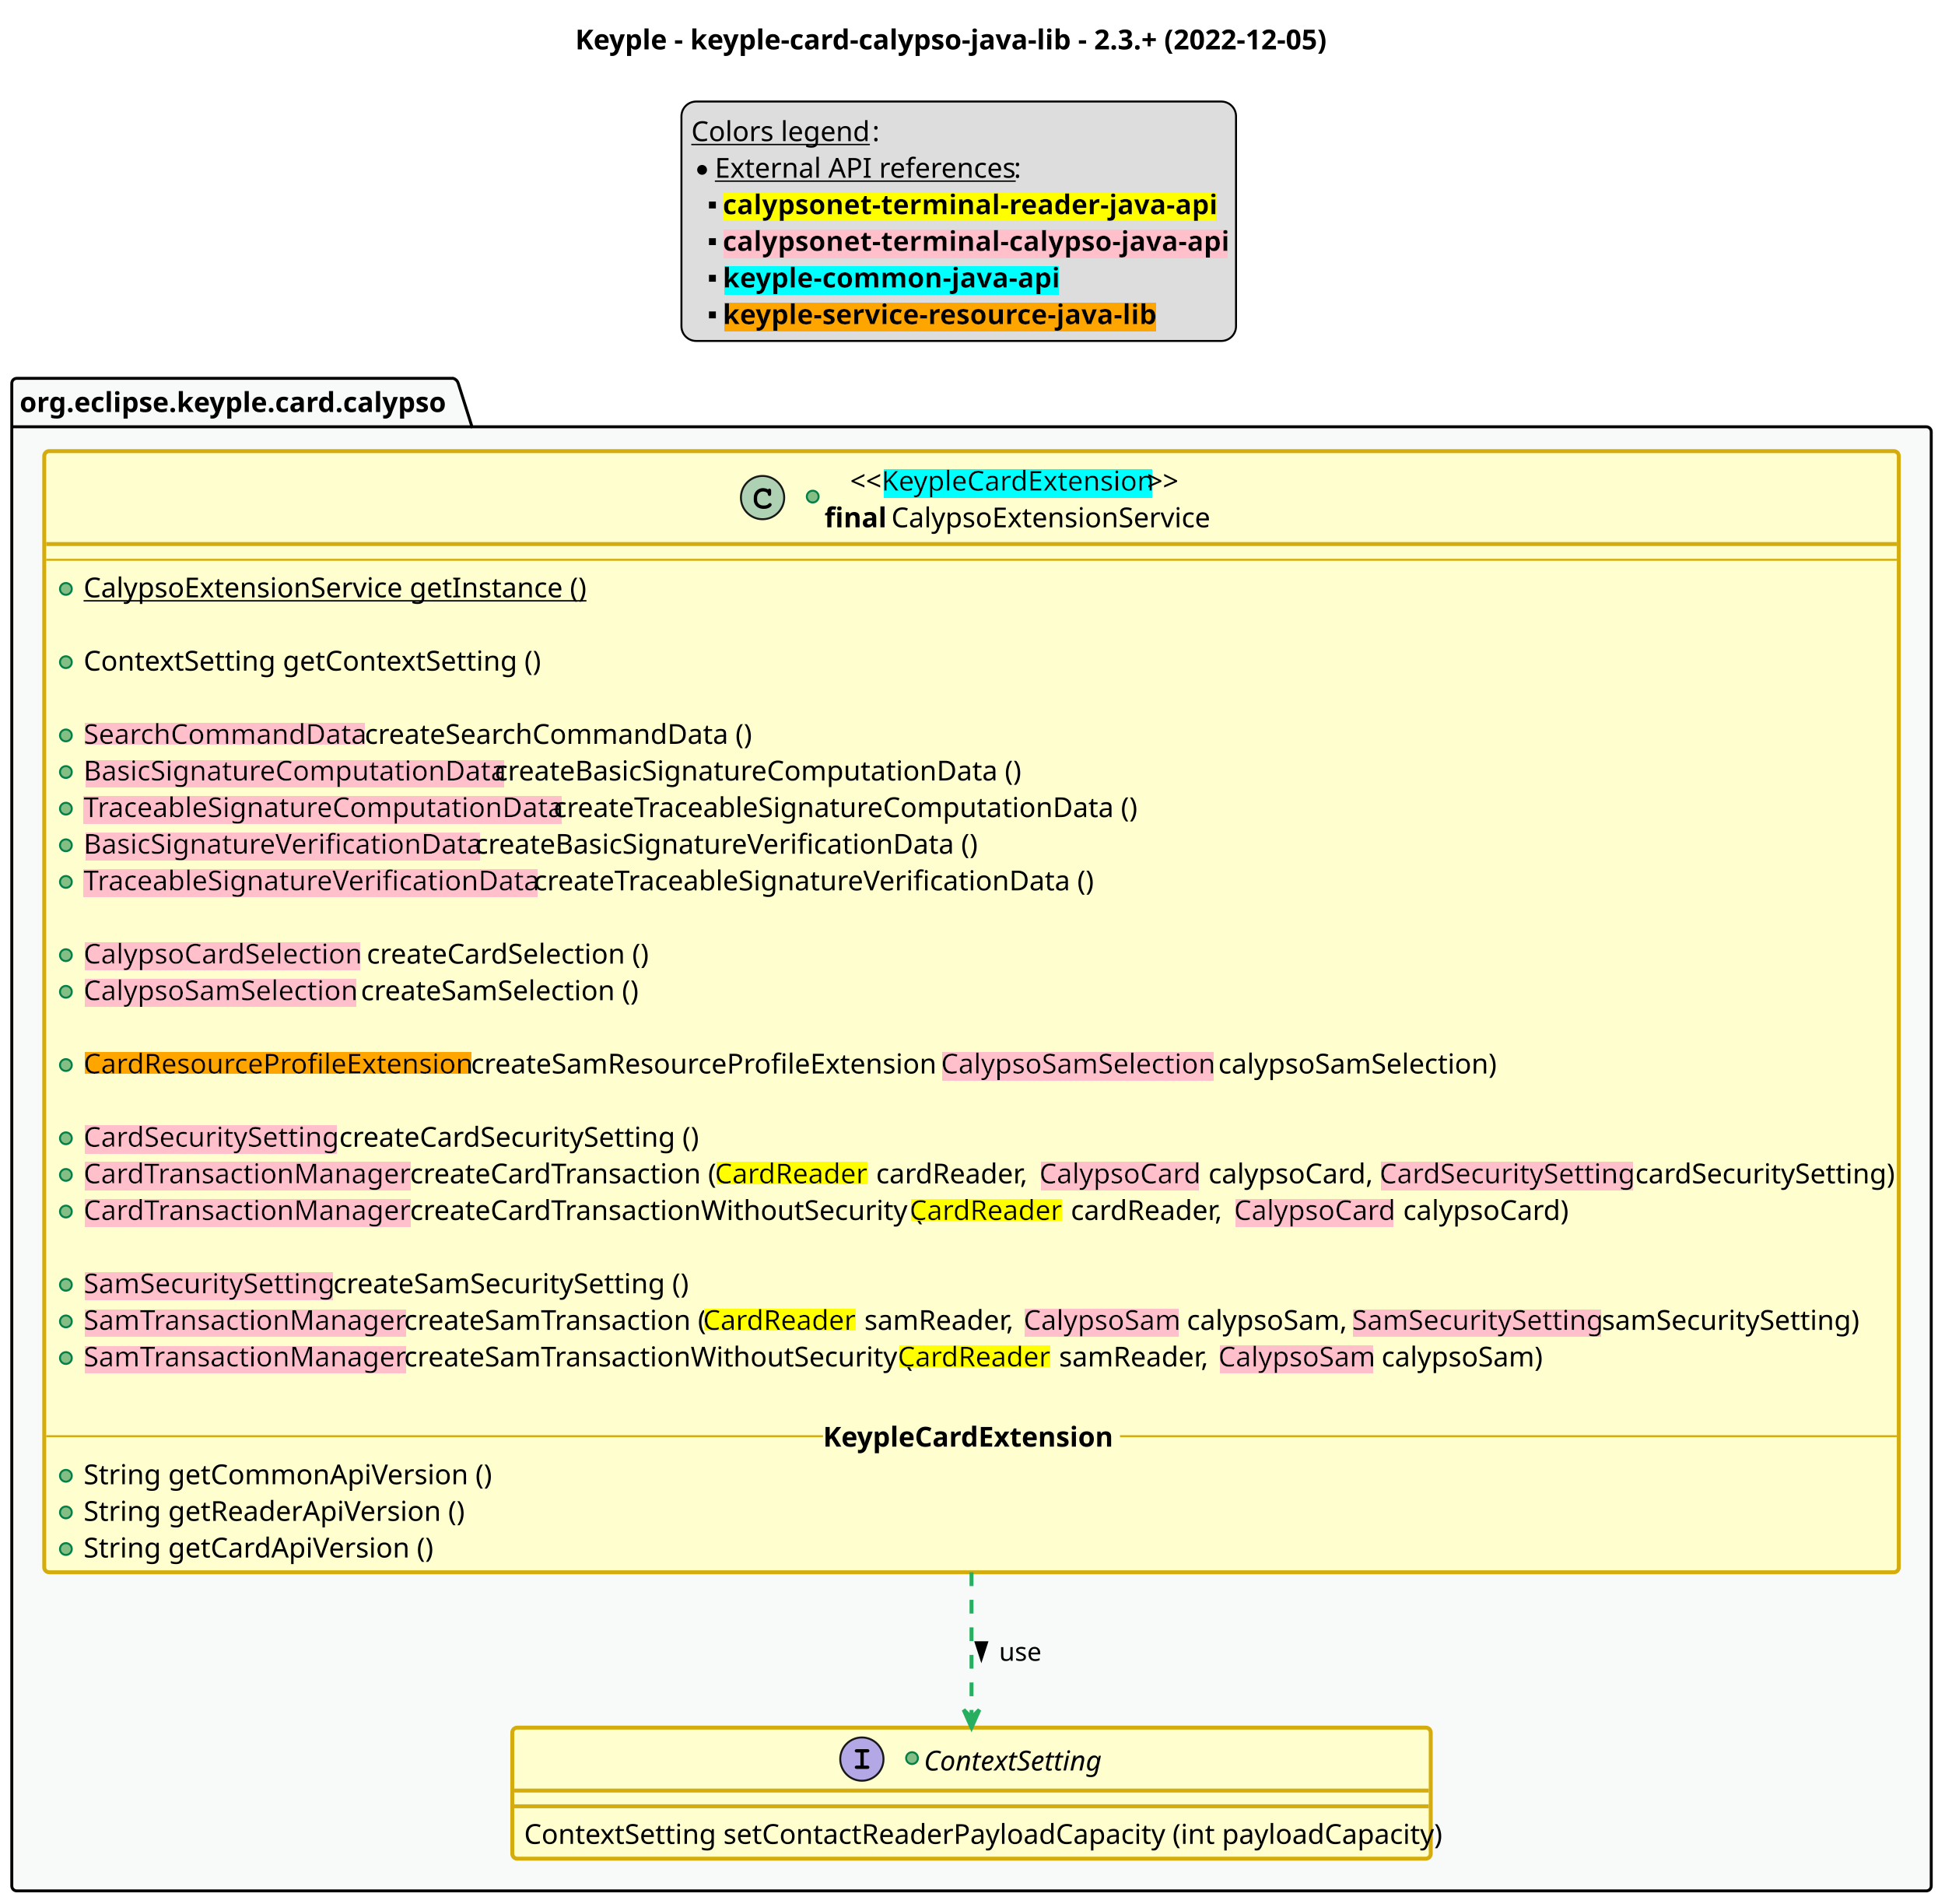
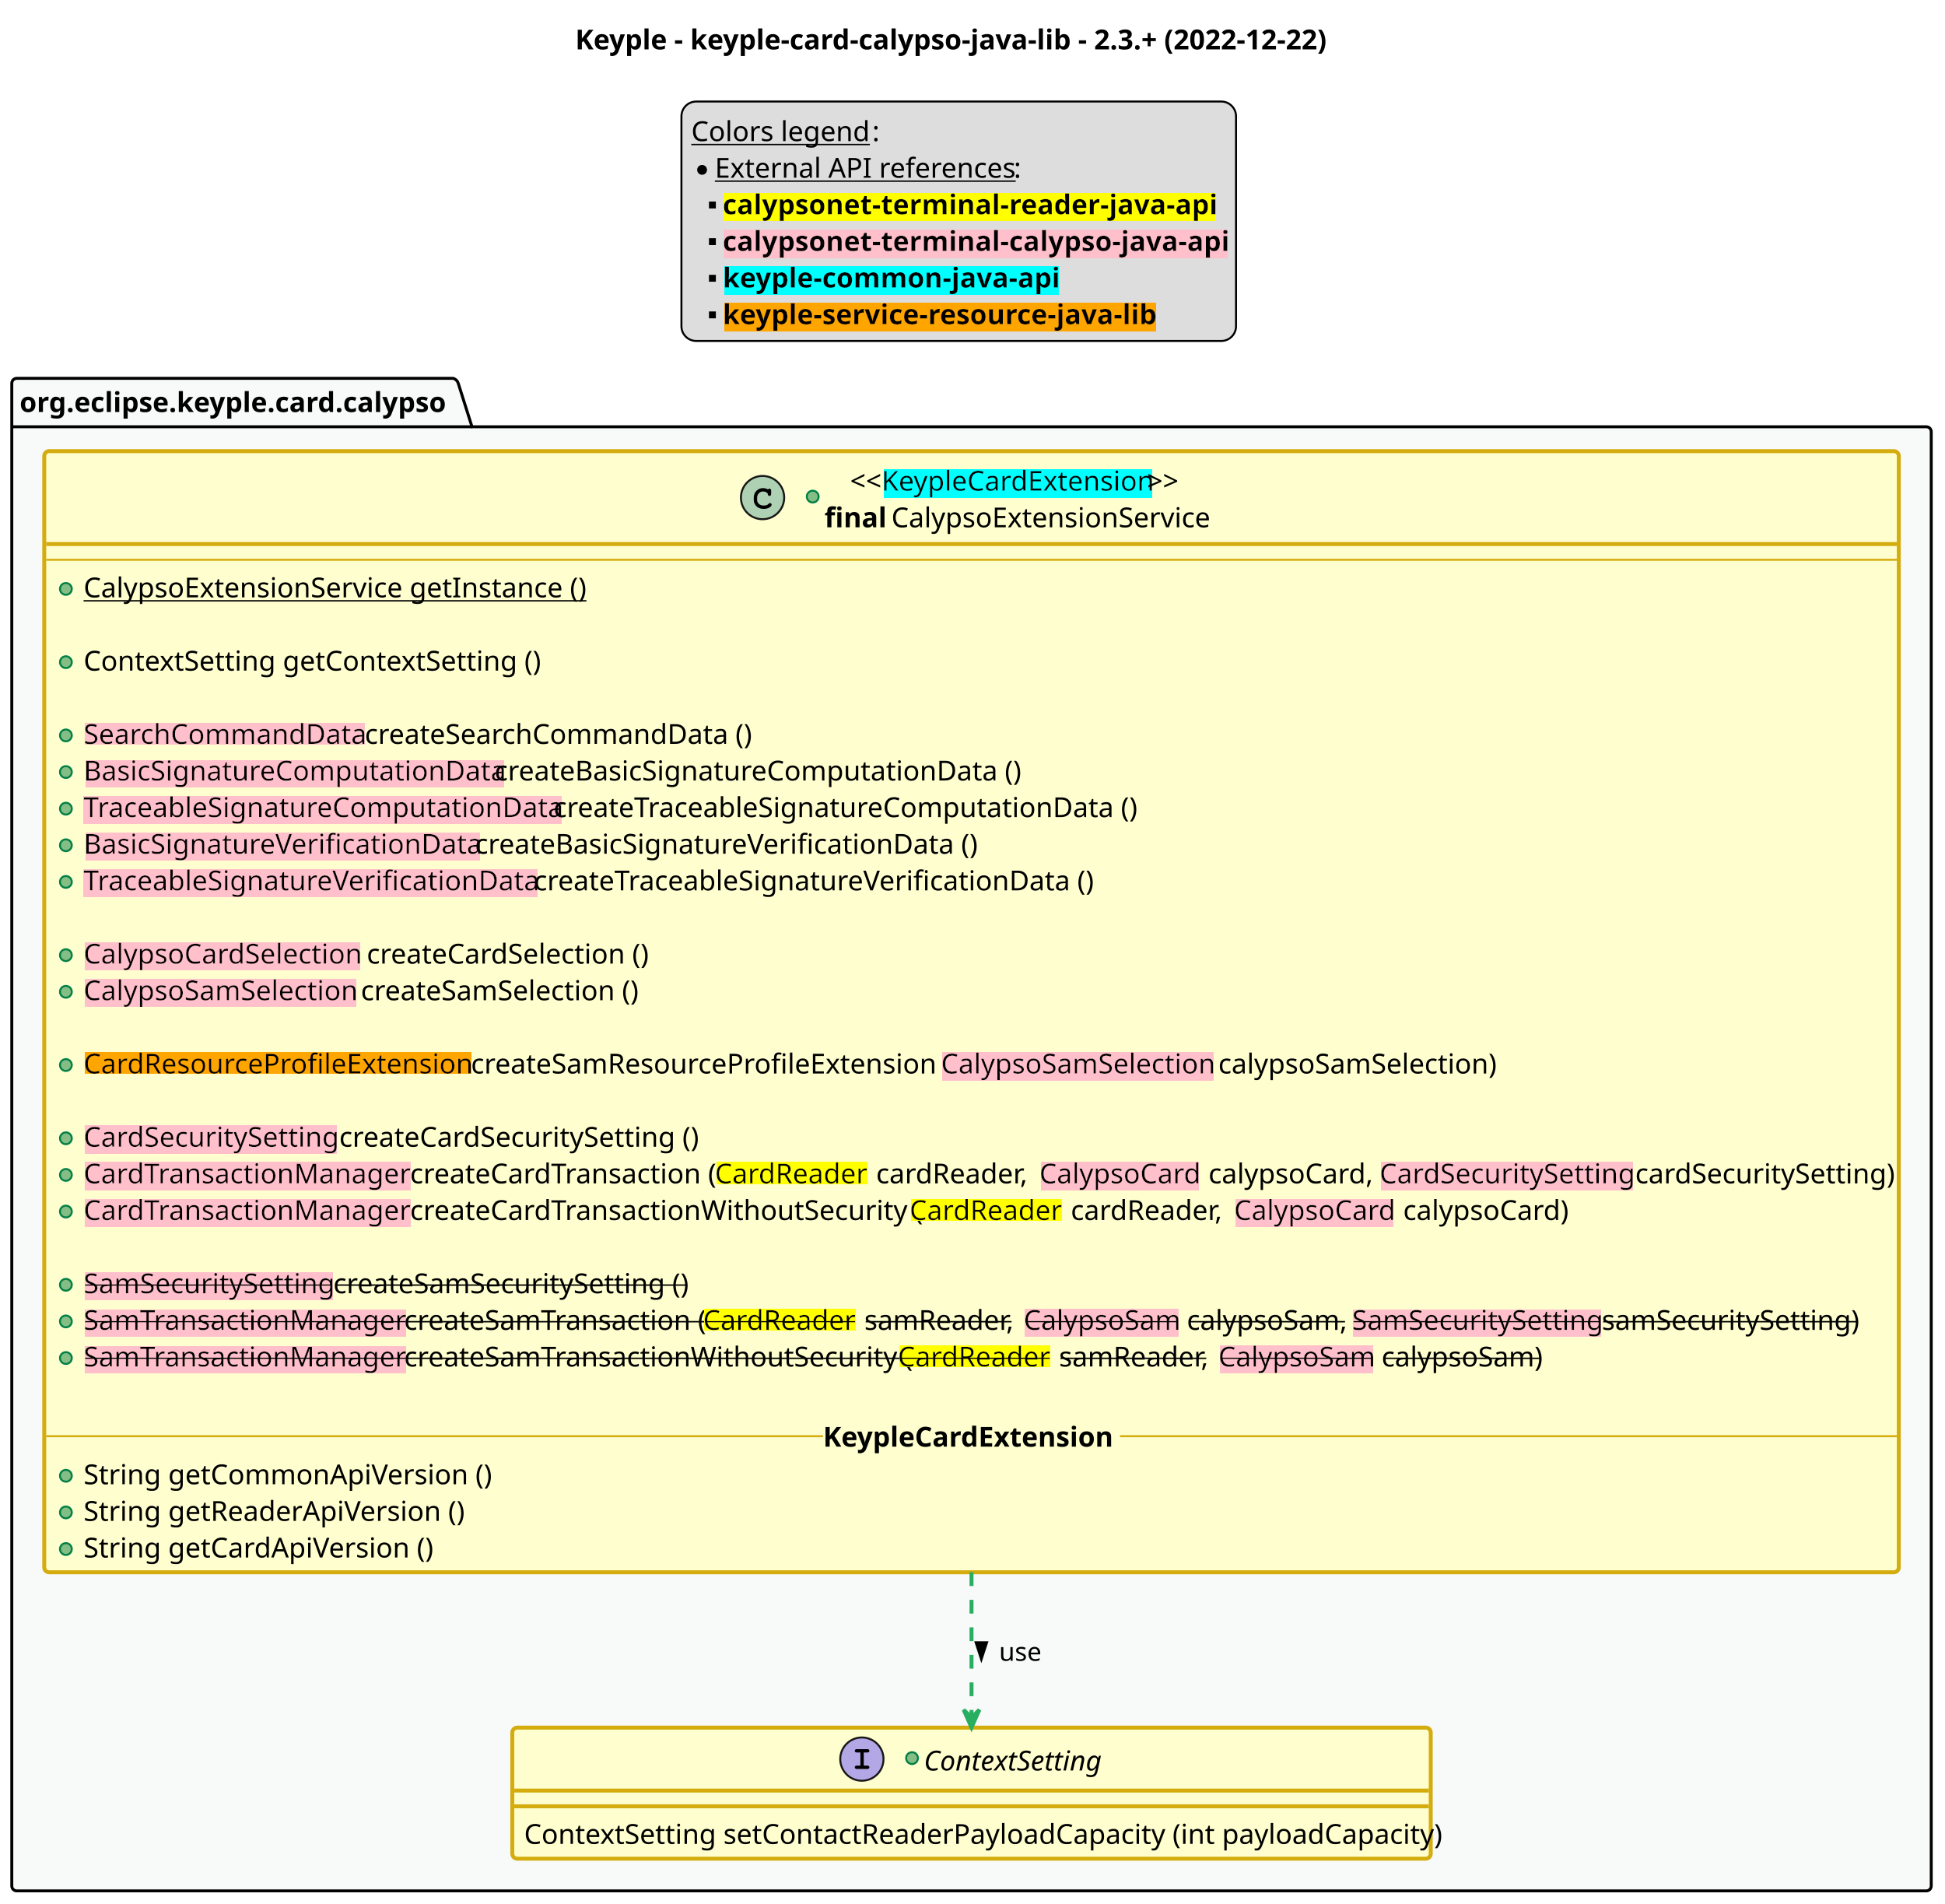
<svg xmlns="http://www.w3.org/2000/svg" contentStyleType="text/css" height="968px" preserveAspectRatio="none" style="width:989px;height:968px;background:#FFFFFF;" version="1.1" viewBox="0 0 989 968" width="989px" zoomAndPan="magnify">
  <defs>
-     <filter height="1" id="bct17358n1w9y0" width="1" x="0" y="0">
+     <filter height="1" id="b1o6u5rcignn730" width="1" x="0" y="0">
      <feFlood flood-color="#FFFF00" result="flood" />
      <feComposite in="SourceGraphic" in2="flood" operator="over" />
    </filter>
-     <filter height="1" id="bct17358n1w9y1" width="1" x="0" y="0">
+     <filter height="1" id="b1o6u5rcignn731" width="1" x="0" y="0">
      <feFlood flood-color="#FFC0CB" result="flood" />
      <feComposite in="SourceGraphic" in2="flood" operator="over" />
    </filter>
-     <filter height="1" id="bct17358n1w9y2" width="1" x="0" y="0">
+     <filter height="1" id="b1o6u5rcignn732" width="1" x="0" y="0">
      <feFlood flood-color="#00FFFF" result="flood" />
      <feComposite in="SourceGraphic" in2="flood" operator="over" />
    </filter>
-     <filter height="1" id="bct17358n1w9y3" width="1" x="0" y="0">
+     <filter height="1" id="b1o6u5rcignn733" width="1" x="0" y="0">
      <feFlood flood-color="#FFA500" result="flood" />
      <feComposite in="SourceGraphic" in2="flood" operator="over" />
    </filter>
  </defs>
  <g>
-     <text fill="#000000" font-family="sans-serif" font-size="14" font-weight="bold" lengthAdjust="spacing" textLength="390" x="292.5" y="25.107">Keyple - keyple-card-calypso-java-lib - 2.3.+ (2022-12-05)</text>
+     <text fill="#000000" font-family="sans-serif" font-size="14" font-weight="bold" lengthAdjust="spacing" textLength="390" x="292.5" y="25.107">Keyple - keyple-card-calypso-java-lib - 2.3.+ (2022-12-22)</text>
    <rect fill="#DDDDDD" height="121.727" id="_legend" rx="7.5" ry="7.5" style="stroke:#000000;stroke-width:1.0;" width="282" x="346.5" y="51.621" />
    <text fill="#000000" font-family="sans-serif" font-size="14" lengthAdjust="spacing" text-decoration="underline" textLength="88" x="351.5" y="71.728">Colors legend</text>
    <text fill="#000000" font-family="sans-serif" font-size="14" lengthAdjust="spacing" textLength="4" x="443.5" y="71.728">:</text>
    <ellipse cx="357" cy="86.363" fill="#000000" rx="2.5" ry="2.5" style="stroke:#000000;stroke-width:0.0;" />
    <text fill="#000000" font-family="sans-serif" font-size="14" lengthAdjust="spacing" text-decoration="underline" textLength="148" x="363.5" y="90.35">External API references</text>
    <text fill="#000000" font-family="sans-serif" font-size="14" lengthAdjust="spacing" textLength="4" x="515.5" y="90.35">:</text>
    <rect fill="#000000" height="3.5" style="stroke:#000000;stroke-width:0.0;" width="3.5" x="360.5" y="102.484" />
-     <text fill="#000000" filter="url(#bct17358n1w9y0)" font-family="sans-serif" font-size="14" font-weight="bold" lengthAdjust="spacing" textLength="250" x="367.5" y="108.971">calypsonet-terminal-reader-java-api</text>
+     <text fill="#000000" filter="url(#b1o6u5rcignn730)" font-family="sans-serif" font-size="14" font-weight="bold" lengthAdjust="spacing" textLength="250" x="367.5" y="108.971">calypsonet-terminal-reader-java-api</text>
    <rect fill="#000000" height="3.5" style="stroke:#000000;stroke-width:0.0;" width="3.5" x="360.5" y="121.106" />
-     <text fill="#000000" filter="url(#bct17358n1w9y1)" font-family="sans-serif" font-size="14" font-weight="bold" lengthAdjust="spacing" textLength="256" x="367.5" y="127.592">calypsonet-terminal-calypso-java-api</text>
+     <text fill="#000000" filter="url(#b1o6u5rcignn731)" font-family="sans-serif" font-size="14" font-weight="bold" lengthAdjust="spacing" textLength="256" x="367.5" y="127.592">calypsonet-terminal-calypso-java-api</text>
    <rect fill="#000000" height="3.5" style="stroke:#000000;stroke-width:0.0;" width="3.5" x="360.5" y="139.727" />
-     <text fill="#000000" filter="url(#bct17358n1w9y2)" font-family="sans-serif" font-size="14" font-weight="bold" lengthAdjust="spacing" textLength="170" x="367.5" y="146.213">keyple-common-java-api</text>
+     <text fill="#000000" filter="url(#b1o6u5rcignn732)" font-family="sans-serif" font-size="14" font-weight="bold" lengthAdjust="spacing" textLength="170" x="367.5" y="146.213">keyple-common-java-api</text>
    <rect fill="#000000" height="3.5" style="stroke:#000000;stroke-width:0.0;" width="3.5" x="360.5" y="158.348" />
-     <text fill="#000000" filter="url(#bct17358n1w9y3)" font-family="sans-serif" font-size="14" font-weight="bold" lengthAdjust="spacing" textLength="229" x="367.5" y="164.834">keyple-service-resource-java-lib</text>
+     <text fill="#000000" filter="url(#b1o6u5rcignn733)" font-family="sans-serif" font-size="14" font-weight="bold" lengthAdjust="spacing" textLength="229" x="367.5" y="164.834">keyple-service-resource-java-lib</text>
    <g id="cluster_calypso">
      <path d="M8.5,192.361 L230.5,192.361 A3.75,3.75 0 0 1 233,194.861 L240,216.982 L979.5,216.982 A2.5,2.5 0 0 1 982,219.482 L982,958.861 A2.5,2.5 0 0 1 979.5,961.361 L8.5,961.361 A2.5,2.5 0 0 1 6,958.861 L6,194.861 A2.5,2.5 0 0 1 8.5,192.361 " fill="#F8F9F9" style="stroke:#000000;stroke-width:1.5;" />
      <line style="stroke:#000000;stroke-width:1.5;" x1="6" x2="240" y1="216.982" y2="216.982" />
      <text fill="#000000" font-family="sans-serif" font-size="14" font-weight="bold" lengthAdjust="spacing" textLength="221" x="10" y="209.469">org.eclipse.keyple.card.calypso</text>
    </g>
    <g id="elem_CalypsoExtensionService">
      <rect codeLine="63" fill="#FEFECE" height="570.012" id="CalypsoExtensionService" rx="2.5" ry="2.5" style="stroke:#D4AC0D;stroke-width:2.0;" width="943" x="22.5" y="229.361" />
      <ellipse cx="387.75" cy="252.982" fill="#ADD1B2" rx="11" ry="11" style="stroke:#181818;stroke-width:1.0;" />
      <path d="M390.516,248.857 Q390.672,248.639 390.859,248.529 Q391.047,248.42 391.266,248.42 Q391.641,248.42 391.875,248.685 Q392.109,248.935 392.109,249.545 L392.109,250.998 Q392.109,251.607 391.875,251.873 Q391.641,252.139 391.266,252.139 Q390.922,252.139 390.719,251.935 Q390.516,251.748 390.406,251.232 Q390.359,250.873 390.172,250.685 Q389.844,250.31 389.234,250.092 Q388.625,249.873 388,249.873 Q387.234,249.873 386.594,250.201 Q385.969,250.529 385.469,251.279 Q384.984,252.029 384.984,253.06 L384.984,254.154 Q384.984,255.389 385.875,256.217 Q386.766,257.029 388.359,257.029 Q389.297,257.029 389.953,256.779 Q390.344,256.623 390.766,256.185 Q391.031,255.92 391.172,255.842 Q391.328,255.764 391.531,255.764 Q391.859,255.764 392.109,256.029 Q392.375,256.279 392.375,256.623 Q392.375,256.967 392.031,257.373 Q391.531,257.951 390.734,258.279 Q389.656,258.732 388.359,258.732 Q386.844,258.732 385.641,258.107 Q384.656,257.607 383.969,256.545 Q383.281,255.467 383.281,254.185 L383.281,253.029 Q383.281,251.701 383.891,250.56 Q384.516,249.404 385.609,248.795 Q386.703,248.17 387.938,248.17 Q388.672,248.17 389.312,248.342 Q389.969,248.498 390.516,248.857 Z " fill="#000000" />
      <ellipse cx="413.25" cy="252.482" fill="#84BE84" rx="3" ry="3" style="stroke:#038048;stroke-width:1.0;" />
      <text fill="#000000" font-family="sans-serif" font-size="14" lengthAdjust="spacing" textLength="16" x="432.25" y="249.469">&lt;&lt;</text>
-       <text fill="#000000" filter="url(#bct17358n1w9y2)" font-family="sans-serif" font-size="14" lengthAdjust="spacing" textLength="135" x="448.25" y="249.469">KeypleCardExtension</text>
+       <text fill="#000000" filter="url(#b1o6u5rcignn732)" font-family="sans-serif" font-size="14" lengthAdjust="spacing" textLength="135" x="448.25" y="249.469">KeypleCardExtension</text>
      <text fill="#000000" font-family="sans-serif" font-size="14" lengthAdjust="spacing" textLength="16" x="583.25" y="249.469">&gt;&gt;</text>
      <text fill="#000000" font-family="sans-serif" font-size="14" font-weight="bold" lengthAdjust="spacing" textLength="30" x="419.25" y="268.09">final</text>
      <text fill="#000000" font-family="sans-serif" font-size="14" lengthAdjust="spacing" textLength="159" x="453.25" y="268.09">CalypsoExtensionService</text>
      <line style="stroke:#D4AC0D;stroke-width:2.0;" x1="23.5" x2="964.5" y1="276.603" y2="276.603" />
      <line style="stroke:#D4AC0D;stroke-width:1.0;" x1="23.5" x2="964.5" y1="284.603" y2="284.603" />
      <ellipse cx="33.5" cy="299.414" fill="#84BE84" rx="3" ry="3" style="stroke:#038048;stroke-width:1.0;" />
      <text fill="#000000" font-family="sans-serif" font-size="14" lengthAdjust="spacing" text-decoration="underline" textLength="250" x="42.5" y="303.711">CalypsoExtensionService getInstance ()</text>
      <text fill="#000000" font-family="sans-serif" font-size="14" lengthAdjust="spacing" textLength="4" x="42.5" y="322.332"> </text>
      <ellipse cx="33.5" cy="336.656" fill="#84BE84" rx="3" ry="3" style="stroke:#038048;stroke-width:1.0;" />
      <text fill="#000000" font-family="sans-serif" font-size="14" lengthAdjust="spacing" textLength="222" x="42.5" y="340.953">ContextSetting getContextSetting ()</text>
      <text fill="#000000" font-family="sans-serif" font-size="14" lengthAdjust="spacing" textLength="4" x="42.5" y="359.574"> </text>
      <ellipse cx="33.5" cy="373.898" fill="#84BE84" rx="3" ry="3" style="stroke:#038048;stroke-width:1.0;" />
-       <text fill="#000000" filter="url(#bct17358n1w9y1)" font-family="sans-serif" font-size="14" lengthAdjust="spacing" textLength="139" x="42.5" y="378.195">SearchCommandData</text>
+       <text fill="#000000" filter="url(#b1o6u5rcignn731)" font-family="sans-serif" font-size="14" lengthAdjust="spacing" textLength="139" x="42.5" y="378.195">SearchCommandData</text>
      <text fill="#000000" font-family="sans-serif" font-size="14" lengthAdjust="spacing" textLength="193" x="185.5" y="378.195">createSearchCommandData ()</text>
      <ellipse cx="33.5" cy="392.519" fill="#84BE84" rx="3" ry="3" style="stroke:#038048;stroke-width:1.0;" />
-       <text fill="#000000" filter="url(#bct17358n1w9y1)" font-family="sans-serif" font-size="14" lengthAdjust="spacing" textLength="205" x="42.5" y="396.816">BasicSignatureComputationData</text>
+       <text fill="#000000" filter="url(#b1o6u5rcignn731)" font-family="sans-serif" font-size="14" lengthAdjust="spacing" textLength="205" x="42.5" y="396.816">BasicSignatureComputationData</text>
      <text fill="#000000" font-family="sans-serif" font-size="14" lengthAdjust="spacing" textLength="259" x="251.5" y="396.816">createBasicSignatureComputationData ()</text>
      <ellipse cx="33.5" cy="411.141" fill="#84BE84" rx="3" ry="3" style="stroke:#038048;stroke-width:1.0;" />
-       <text fill="#000000" filter="url(#bct17358n1w9y1)" font-family="sans-serif" font-size="14" lengthAdjust="spacing" textLength="235" x="42.5" y="415.438">TraceableSignatureComputationData</text>
+       <text fill="#000000" filter="url(#b1o6u5rcignn731)" font-family="sans-serif" font-size="14" lengthAdjust="spacing" textLength="235" x="42.5" y="415.438">TraceableSignatureComputationData</text>
      <text fill="#000000" font-family="sans-serif" font-size="14" lengthAdjust="spacing" textLength="289" x="281.5" y="415.438">createTraceableSignatureComputationData ()</text>
      <ellipse cx="33.5" cy="429.762" fill="#84BE84" rx="3" ry="3" style="stroke:#038048;stroke-width:1.0;" />
-       <text fill="#000000" filter="url(#bct17358n1w9y1)" font-family="sans-serif" font-size="14" lengthAdjust="spacing" textLength="195" x="42.5" y="434.059">BasicSignatureVerificationData</text>
+       <text fill="#000000" filter="url(#b1o6u5rcignn731)" font-family="sans-serif" font-size="14" lengthAdjust="spacing" textLength="195" x="42.5" y="434.059">BasicSignatureVerificationData</text>
      <text fill="#000000" font-family="sans-serif" font-size="14" lengthAdjust="spacing" textLength="249" x="241.5" y="434.059">createBasicSignatureVerificationData ()</text>
      <ellipse cx="33.5" cy="448.383" fill="#84BE84" rx="3" ry="3" style="stroke:#038048;stroke-width:1.0;" />
-       <text fill="#000000" filter="url(#bct17358n1w9y1)" font-family="sans-serif" font-size="14" lengthAdjust="spacing" textLength="225" x="42.5" y="452.68">TraceableSignatureVerificationData</text>
+       <text fill="#000000" filter="url(#b1o6u5rcignn731)" font-family="sans-serif" font-size="14" lengthAdjust="spacing" textLength="225" x="42.5" y="452.68">TraceableSignatureVerificationData</text>
      <text fill="#000000" font-family="sans-serif" font-size="14" lengthAdjust="spacing" textLength="279" x="271.5" y="452.68">createTraceableSignatureVerificationData ()</text>
      <text fill="#000000" font-family="sans-serif" font-size="14" lengthAdjust="spacing" textLength="4" x="42.5" y="471.301"> </text>
      <ellipse cx="33.5" cy="485.625" fill="#84BE84" rx="3" ry="3" style="stroke:#038048;stroke-width:1.0;" />
-       <text fill="#000000" filter="url(#bct17358n1w9y1)" font-family="sans-serif" font-size="14" lengthAdjust="spacing" textLength="140" x="42.5" y="489.922">CalypsoCardSelection</text>
+       <text fill="#000000" filter="url(#b1o6u5rcignn731)" font-family="sans-serif" font-size="14" lengthAdjust="spacing" textLength="140" x="42.5" y="489.922">CalypsoCardSelection</text>
      <text fill="#000000" font-family="sans-serif" font-size="14" lengthAdjust="spacing" textLength="143" x="186.5" y="489.922">createCardSelection ()</text>
      <ellipse cx="33.5" cy="504.246" fill="#84BE84" rx="3" ry="3" style="stroke:#038048;stroke-width:1.0;" />
-       <text fill="#000000" filter="url(#bct17358n1w9y1)" font-family="sans-serif" font-size="14" lengthAdjust="spacing" textLength="137" x="42.5" y="508.543">CalypsoSamSelection</text>
+       <text fill="#000000" filter="url(#b1o6u5rcignn731)" font-family="sans-serif" font-size="14" lengthAdjust="spacing" textLength="137" x="42.5" y="508.543">CalypsoSamSelection</text>
      <text fill="#000000" font-family="sans-serif" font-size="14" lengthAdjust="spacing" textLength="140" x="183.5" y="508.543">createSamSelection ()</text>
      <text fill="#000000" font-family="sans-serif" font-size="14" lengthAdjust="spacing" textLength="4" x="42.5" y="527.164"> </text>
      <ellipse cx="33.5" cy="541.488" fill="#84BE84" rx="3" ry="3" style="stroke:#038048;stroke-width:1.0;" />
-       <text fill="#000000" filter="url(#bct17358n1w9y3)" font-family="sans-serif" font-size="14" lengthAdjust="spacing" textLength="193" x="42.5" y="545.785">CardResourceProfileExtension</text>
+       <text fill="#000000" filter="url(#b1o6u5rcignn733)" font-family="sans-serif" font-size="14" lengthAdjust="spacing" textLength="193" x="42.5" y="545.785">CardResourceProfileExtension</text>
      <text fill="#000000" font-family="sans-serif" font-size="14" lengthAdjust="spacing" textLength="239" x="239.5" y="545.785">createSamResourceProfileExtension (</text>
-       <text fill="#000000" filter="url(#bct17358n1w9y1)" font-family="sans-serif" font-size="14" lengthAdjust="spacing" textLength="137" x="478.5" y="545.785">CalypsoSamSelection</text>
+       <text fill="#000000" filter="url(#b1o6u5rcignn731)" font-family="sans-serif" font-size="14" lengthAdjust="spacing" textLength="137" x="478.5" y="545.785">CalypsoSamSelection</text>
      <text fill="#000000" font-family="sans-serif" font-size="14" lengthAdjust="spacing" textLength="139" x="619.5" y="545.785">calypsoSamSelection)</text>
      <text fill="#000000" font-family="sans-serif" font-size="14" lengthAdjust="spacing" textLength="4" x="42.5" y="564.406"> </text>
      <ellipse cx="33.5" cy="578.731" fill="#84BE84" rx="3" ry="3" style="stroke:#038048;stroke-width:1.0;" />
-       <text fill="#000000" filter="url(#bct17358n1w9y1)" font-family="sans-serif" font-size="14" lengthAdjust="spacing" textLength="126" x="42.5" y="583.027">CardSecuritySetting</text>
+       <text fill="#000000" filter="url(#b1o6u5rcignn731)" font-family="sans-serif" font-size="14" lengthAdjust="spacing" textLength="126" x="42.5" y="583.027">CardSecuritySetting</text>
      <text fill="#000000" font-family="sans-serif" font-size="14" lengthAdjust="spacing" textLength="180" x="172.5" y="583.027">createCardSecuritySetting ()</text>
      <ellipse cx="33.5" cy="597.352" fill="#84BE84" rx="3" ry="3" style="stroke:#038048;stroke-width:1.0;" />
-       <text fill="#000000" filter="url(#bct17358n1w9y1)" font-family="sans-serif" font-size="14" lengthAdjust="spacing" textLength="162" x="42.5" y="601.648">CardTransactionManager</text>
+       <text fill="#000000" filter="url(#b1o6u5rcignn731)" font-family="sans-serif" font-size="14" lengthAdjust="spacing" textLength="162" x="42.5" y="601.648">CardTransactionManager</text>
      <text fill="#000000" font-family="sans-serif" font-size="14" lengthAdjust="spacing" textLength="155" x="208.5" y="601.648">createCardTransaction (</text>
-       <text fill="#000000" filter="url(#bct17358n1w9y0)" font-family="sans-serif" font-size="14" lengthAdjust="spacing" textLength="78" x="363.5" y="601.648">CardReader</text>
+       <text fill="#000000" filter="url(#b1o6u5rcignn730)" font-family="sans-serif" font-size="14" lengthAdjust="spacing" textLength="78" x="363.5" y="601.648">CardReader</text>
      <text fill="#000000" font-family="sans-serif" font-size="14" lengthAdjust="spacing" textLength="79" x="445.5" y="601.648">cardReader,</text>
-       <text fill="#000000" filter="url(#bct17358n1w9y1)" font-family="sans-serif" font-size="14" lengthAdjust="spacing" textLength="82" x="528.5" y="601.648">CalypsoCard</text>
+       <text fill="#000000" filter="url(#b1o6u5rcignn731)" font-family="sans-serif" font-size="14" lengthAdjust="spacing" textLength="82" x="528.5" y="601.648">CalypsoCard</text>
      <text fill="#000000" font-family="sans-serif" font-size="14" lengthAdjust="spacing" textLength="83" x="614.5" y="601.648">calypsoCard,</text>
-       <text fill="#000000" filter="url(#bct17358n1w9y1)" font-family="sans-serif" font-size="14" lengthAdjust="spacing" textLength="126" x="701.5" y="601.648">CardSecuritySetting</text>
+       <text fill="#000000" filter="url(#b1o6u5rcignn731)" font-family="sans-serif" font-size="14" lengthAdjust="spacing" textLength="126" x="701.5" y="601.648">CardSecuritySetting</text>
      <text fill="#000000" font-family="sans-serif" font-size="14" lengthAdjust="spacing" textLength="128" x="831.5" y="601.648">cardSecuritySetting)</text>
      <ellipse cx="33.5" cy="615.973" fill="#84BE84" rx="3" ry="3" style="stroke:#038048;stroke-width:1.0;" />
-       <text fill="#000000" filter="url(#bct17358n1w9y1)" font-family="sans-serif" font-size="14" lengthAdjust="spacing" textLength="162" x="42.5" y="620.269">CardTransactionManager</text>
+       <text fill="#000000" filter="url(#b1o6u5rcignn731)" font-family="sans-serif" font-size="14" lengthAdjust="spacing" textLength="162" x="42.5" y="620.269">CardTransactionManager</text>
      <text fill="#000000" font-family="sans-serif" font-size="14" lengthAdjust="spacing" textLength="254" x="208.5" y="620.269">createCardTransactionWithoutSecurity (</text>
-       <text fill="#000000" filter="url(#bct17358n1w9y0)" font-family="sans-serif" font-size="14" lengthAdjust="spacing" textLength="78" x="462.5" y="620.269">CardReader</text>
+       <text fill="#000000" filter="url(#b1o6u5rcignn730)" font-family="sans-serif" font-size="14" lengthAdjust="spacing" textLength="78" x="462.5" y="620.269">CardReader</text>
      <text fill="#000000" font-family="sans-serif" font-size="14" lengthAdjust="spacing" textLength="79" x="544.5" y="620.269">cardReader,</text>
-       <text fill="#000000" filter="url(#bct17358n1w9y1)" font-family="sans-serif" font-size="14" lengthAdjust="spacing" textLength="82" x="627.5" y="620.269">CalypsoCard</text>
+       <text fill="#000000" filter="url(#b1o6u5rcignn731)" font-family="sans-serif" font-size="14" lengthAdjust="spacing" textLength="82" x="627.5" y="620.269">CalypsoCard</text>
      <text fill="#000000" font-family="sans-serif" font-size="14" lengthAdjust="spacing" textLength="84" x="713.5" y="620.269">calypsoCard)</text>
      <text fill="#000000" font-family="sans-serif" font-size="14" lengthAdjust="spacing" textLength="4" x="42.5" y="638.891"> </text>
      <ellipse cx="33.5" cy="653.215" fill="#84BE84" rx="3" ry="3" style="stroke:#038048;stroke-width:1.0;" />
-       <text fill="#000000" filter="url(#bct17358n1w9y1)" font-family="sans-serif" font-size="14" lengthAdjust="spacing" textLength="123" x="42.5" y="657.512">SamSecuritySetting</text>
-       <text fill="#000000" font-family="sans-serif" font-size="14" lengthAdjust="spacing" textLength="177" x="169.5" y="657.512">createSamSecuritySetting ()</text>
+       <text fill="#000000" filter="url(#b1o6u5rcignn731)" font-family="sans-serif" font-size="14" lengthAdjust="spacing" text-decoration="line-through" textLength="123" x="42.5" y="657.512">SamSecuritySetting</text>
+       <text fill="#000000" font-family="sans-serif" font-size="14" lengthAdjust="spacing" text-decoration="line-through" textLength="177" x="169.5" y="657.512">createSamSecuritySetting ()</text>
      <ellipse cx="33.5" cy="671.836" fill="#84BE84" rx="3" ry="3" style="stroke:#038048;stroke-width:1.0;" />
-       <text fill="#000000" filter="url(#bct17358n1w9y1)" font-family="sans-serif" font-size="14" lengthAdjust="spacing" textLength="159" x="42.5" y="676.133">SamTransactionManager</text>
-       <text fill="#000000" font-family="sans-serif" font-size="14" lengthAdjust="spacing" textLength="152" x="205.5" y="676.133">createSamTransaction (</text>
-       <text fill="#000000" filter="url(#bct17358n1w9y0)" font-family="sans-serif" font-size="14" lengthAdjust="spacing" textLength="78" x="357.5" y="676.133">CardReader</text>
-       <text fill="#000000" font-family="sans-serif" font-size="14" lengthAdjust="spacing" textLength="77" x="439.5" y="676.133">samReader,</text>
-       <text fill="#000000" filter="url(#bct17358n1w9y1)" font-family="sans-serif" font-size="14" lengthAdjust="spacing" textLength="79" x="520.5" y="676.133">CalypsoSam</text>
-       <text fill="#000000" font-family="sans-serif" font-size="14" lengthAdjust="spacing" textLength="80" x="603.5" y="676.133">calypsoSam,</text>
-       <text fill="#000000" filter="url(#bct17358n1w9y1)" font-family="sans-serif" font-size="14" lengthAdjust="spacing" textLength="123" x="687.5" y="676.133">SamSecuritySetting</text>
-       <text fill="#000000" font-family="sans-serif" font-size="14" lengthAdjust="spacing" textLength="126" x="814.5" y="676.133">samSecuritySetting)</text>
+       <text fill="#000000" filter="url(#b1o6u5rcignn731)" font-family="sans-serif" font-size="14" lengthAdjust="spacing" text-decoration="line-through" textLength="159" x="42.5" y="676.133">SamTransactionManager</text>
+       <text fill="#000000" font-family="sans-serif" font-size="14" lengthAdjust="spacing" text-decoration="line-through" textLength="152" x="205.5" y="676.133">createSamTransaction (</text>
+       <text fill="#000000" filter="url(#b1o6u5rcignn730)" font-family="sans-serif" font-size="14" lengthAdjust="spacing" text-decoration="line-through" textLength="78" x="357.5" y="676.133">CardReader</text>
+       <text fill="#000000" font-family="sans-serif" font-size="14" lengthAdjust="spacing" text-decoration="line-through" textLength="77" x="439.5" y="676.133">samReader,</text>
+       <text fill="#000000" filter="url(#b1o6u5rcignn731)" font-family="sans-serif" font-size="14" lengthAdjust="spacing" text-decoration="line-through" textLength="79" x="520.5" y="676.133">CalypsoSam</text>
+       <text fill="#000000" font-family="sans-serif" font-size="14" lengthAdjust="spacing" text-decoration="line-through" textLength="80" x="603.5" y="676.133">calypsoSam,</text>
+       <text fill="#000000" filter="url(#b1o6u5rcignn731)" font-family="sans-serif" font-size="14" lengthAdjust="spacing" text-decoration="line-through" textLength="123" x="687.5" y="676.133">SamSecuritySetting</text>
+       <text fill="#000000" font-family="sans-serif" font-size="14" lengthAdjust="spacing" text-decoration="line-through" textLength="126" x="814.5" y="676.133">samSecuritySetting)</text>
      <ellipse cx="33.5" cy="690.457" fill="#84BE84" rx="3" ry="3" style="stroke:#038048;stroke-width:1.0;" />
-       <text fill="#000000" filter="url(#bct17358n1w9y1)" font-family="sans-serif" font-size="14" lengthAdjust="spacing" textLength="159" x="42.5" y="694.754">SamTransactionManager</text>
-       <text fill="#000000" font-family="sans-serif" font-size="14" lengthAdjust="spacing" textLength="251" x="205.5" y="694.754">createSamTransactionWithoutSecurity (</text>
-       <text fill="#000000" filter="url(#bct17358n1w9y0)" font-family="sans-serif" font-size="14" lengthAdjust="spacing" textLength="78" x="456.5" y="694.754">CardReader</text>
-       <text fill="#000000" font-family="sans-serif" font-size="14" lengthAdjust="spacing" textLength="77" x="538.5" y="694.754">samReader,</text>
-       <text fill="#000000" filter="url(#bct17358n1w9y1)" font-family="sans-serif" font-size="14" lengthAdjust="spacing" textLength="79" x="619.5" y="694.754">CalypsoSam</text>
-       <text fill="#000000" font-family="sans-serif" font-size="14" lengthAdjust="spacing" textLength="81" x="702.5" y="694.754">calypsoSam)</text>
+       <text fill="#000000" filter="url(#b1o6u5rcignn731)" font-family="sans-serif" font-size="14" lengthAdjust="spacing" text-decoration="line-through" textLength="159" x="42.5" y="694.754">SamTransactionManager</text>
+       <text fill="#000000" font-family="sans-serif" font-size="14" lengthAdjust="spacing" text-decoration="line-through" textLength="251" x="205.5" y="694.754">createSamTransactionWithoutSecurity (</text>
+       <text fill="#000000" filter="url(#b1o6u5rcignn730)" font-family="sans-serif" font-size="14" lengthAdjust="spacing" text-decoration="line-through" textLength="78" x="456.5" y="694.754">CardReader</text>
+       <text fill="#000000" font-family="sans-serif" font-size="14" lengthAdjust="spacing" text-decoration="line-through" textLength="77" x="538.5" y="694.754">samReader,</text>
+       <text fill="#000000" filter="url(#b1o6u5rcignn731)" font-family="sans-serif" font-size="14" lengthAdjust="spacing" text-decoration="line-through" textLength="79" x="619.5" y="694.754">CalypsoSam</text>
+       <text fill="#000000" font-family="sans-serif" font-size="14" lengthAdjust="spacing" text-decoration="line-through" textLength="81" x="702.5" y="694.754">calypsoSam)</text>
      <text fill="#000000" font-family="sans-serif" font-size="14" lengthAdjust="spacing" textLength="4" x="42.5" y="713.375"> </text>
      <ellipse cx="33.5" cy="750.32" fill="#84BE84" rx="3" ry="3" style="stroke:#038048;stroke-width:1.0;" />
      <text fill="#000000" font-family="sans-serif" font-size="14" lengthAdjust="spacing" textLength="199" x="42.5" y="754.617">String getCommonApiVersion ()</text>
      <ellipse cx="33.5" cy="768.941" fill="#84BE84" rx="3" ry="3" style="stroke:#038048;stroke-width:1.0;" />
      <text fill="#000000" font-family="sans-serif" font-size="14" lengthAdjust="spacing" textLength="190" x="42.5" y="773.238">String getReaderApiVersion ()</text>
      <ellipse cx="33.5" cy="787.562" fill="#84BE84" rx="3" ry="3" style="stroke:#038048;stroke-width:1.0;" />
      <text fill="#000000" font-family="sans-serif" font-size="14" lengthAdjust="spacing" textLength="174" x="42.5" y="791.859">String getCardApiVersion ()</text>
      <line style="stroke:#D4AC0D;stroke-width:1.0;" x1="23.5" x2="418.5" y1="730.199" y2="730.199" />
      <text fill="#000000" font-family="sans-serif" font-size="14" font-weight="bold" lengthAdjust="spacing" textLength="151" x="418.5" y="735.496">KeypleCardExtension</text>
      <line style="stroke:#D4AC0D;stroke-width:1.0;" x1="569.5" x2="964.5" y1="730.199" y2="730.199" />
    </g>
    <g id="elem_ContextSetting">
-       <rect codeLine="101" fill="#FEFECE" height="66.621" id="ContextSetting" rx="2.5" ry="2.5" style="stroke:#D4AC0D;stroke-width:2.0;" width="467" x="260.5" y="878.361" />
+       <rect codeLine="93" fill="#FEFECE" height="66.621" id="ContextSetting" rx="2.5" ry="2.5" style="stroke:#D4AC0D;stroke-width:2.0;" width="467" x="260.5" y="878.361" />
      <ellipse cx="438.25" cy="894.361" fill="#B4A7E5" rx="11" ry="11" style="stroke:#181818;stroke-width:1.0;" />
      <path d="M439.203,891.002 L439.203,897.658 L440.922,897.658 Q441.531,897.658 441.797,897.893 Q442.062,898.127 442.062,898.518 Q442.062,898.893 441.797,899.127 Q441.531,899.361 440.922,899.361 L435.781,899.361 Q435.172,899.361 434.906,899.127 Q434.641,898.893 434.641,898.502 Q434.641,898.127 434.906,897.893 Q435.172,897.658 435.781,897.658 L437.5,897.658 L437.5,891.002 L435.781,891.002 Q435.172,891.002 434.906,890.768 Q434.641,890.533 434.641,890.143 Q434.641,889.768 434.906,889.533 Q435.172,889.299 435.781,889.299 L440.922,889.299 Q441.531,889.299 441.797,889.533 Q442.062,889.768 442.062,890.143 Q442.062,890.533 441.797,890.768 Q441.531,891.002 440.922,891.002 L439.203,891.002 Z " fill="#000000" />
      <ellipse cx="463.75" cy="893.861" fill="#84BE84" rx="3" ry="3" style="stroke:#038048;stroke-width:1.0;" />
      <text fill="#000000" font-family="sans-serif" font-size="14" font-style="italic" lengthAdjust="spacing" textLength="92" x="469.75" y="900.158">ContextSetting</text>
      <line style="stroke:#D4AC0D;stroke-width:2.0;" x1="261.5" x2="726.5" y1="910.361" y2="910.361" />
      <line style="stroke:#D4AC0D;stroke-width:2.0;" x1="261.5" x2="726.5" y1="918.361" y2="918.361" />
      <text fill="#000000" font-family="sans-serif" font-size="14" lengthAdjust="spacing" textLength="455" x="266.5" y="937.469">ContextSetting setContactReaderPayloadCapacity (int payloadCapacity)</text>
    </g>
    <g id="link_CalypsoExtensionService_ContextSetting">
-       <path codeLine="107" d="M494,799.381 C494,827.951 494,853.531 494,872.961 " fill="none" id="CalypsoExtensionService-to-ContextSetting" style="stroke:#27AE60;stroke-width:2.0;stroke-dasharray:7.0,7.0;" />
-       <polygon fill="#27AE60" points="494,878.281,498,869.281,494,873.281,490,869.281,494,878.281" style="stroke:#27AE60;stroke-width:2.0;" />
+       <path codeLine="100" d="M494,799.376 C494,827.948 494,853.532 494,872.962 " fill="none" id="CalypsoExtensionService-to-ContextSetting" style="stroke:#27AE60;stroke-width:2.0;stroke-dasharray:7.0,7.0;" />
+       <polygon fill="#27AE60" points="494,878.277,498,869.277,494,873.277,490,869.277,494,878.277" style="stroke:#27AE60;stroke-width:2.0;" />
      <polygon fill="#000000" points="499,844.007,501.939,834.962,496.061,834.962,499,844.007" style="stroke:#000000;stroke-width:1.0;" />
      <text fill="#000000" font-family="sans-serif" font-size="13" lengthAdjust="spacing" textLength="21" x="508" y="844.39">use</text>
    </g>
  </g>
</svg>
